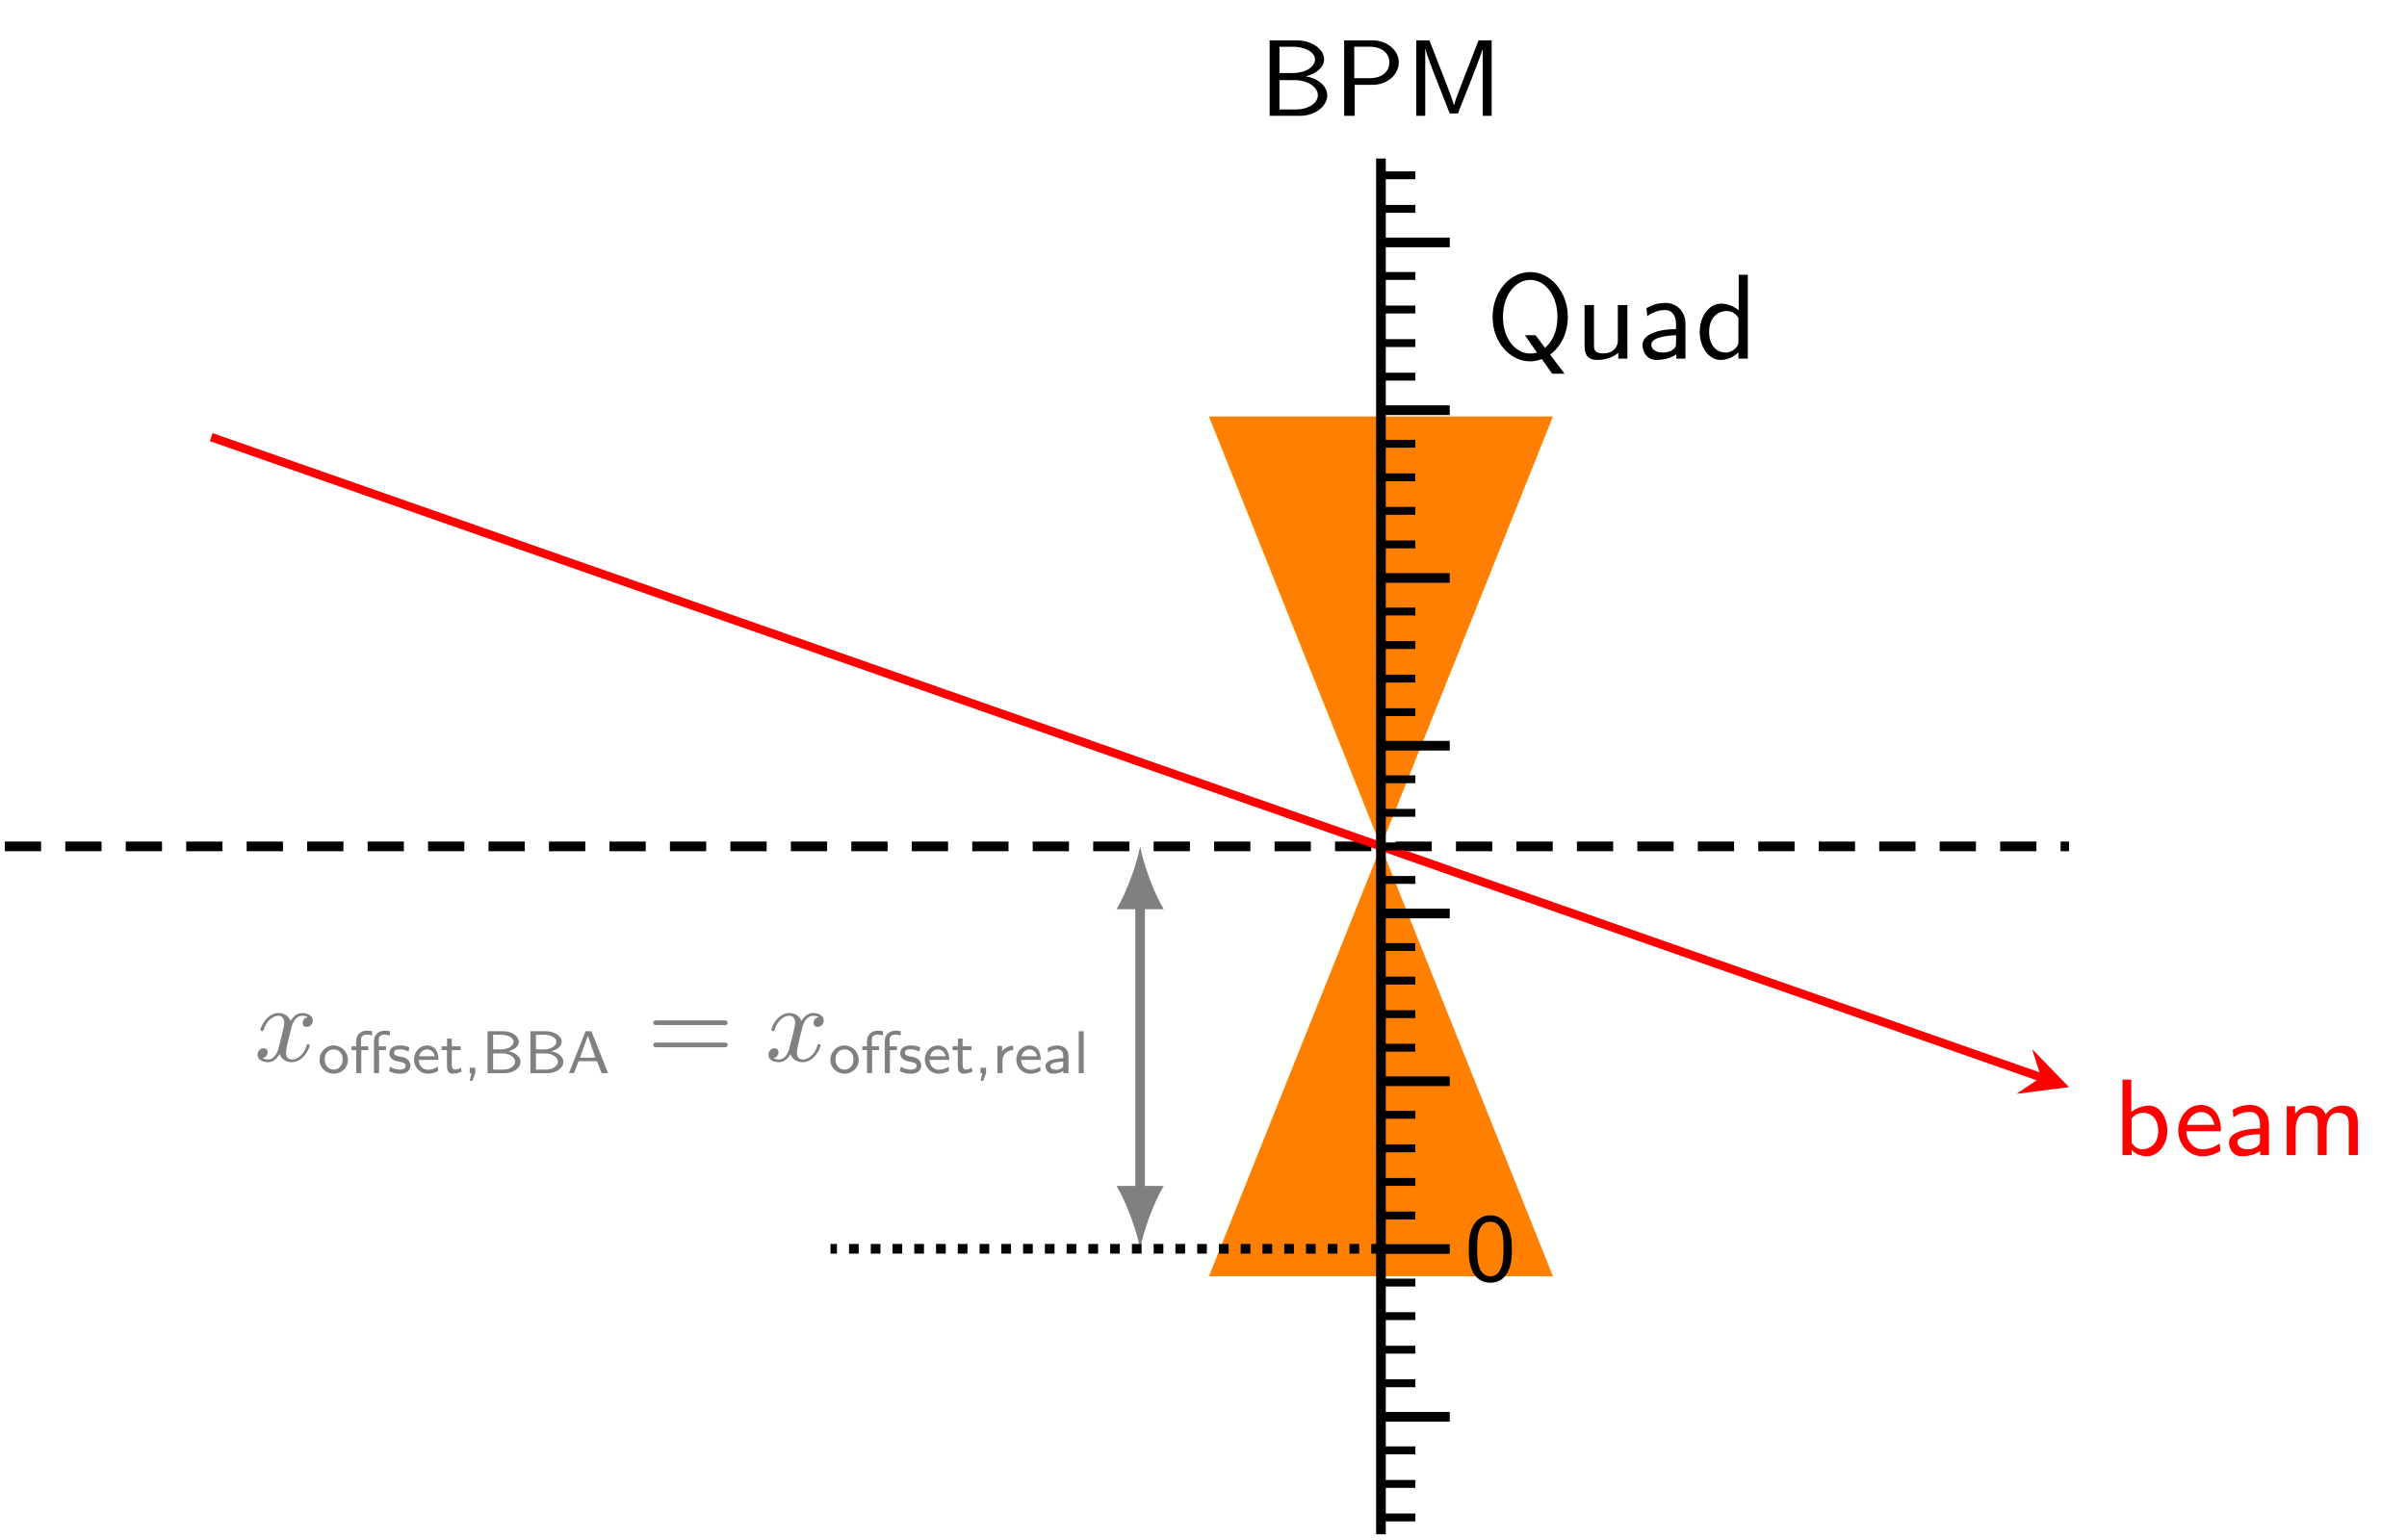
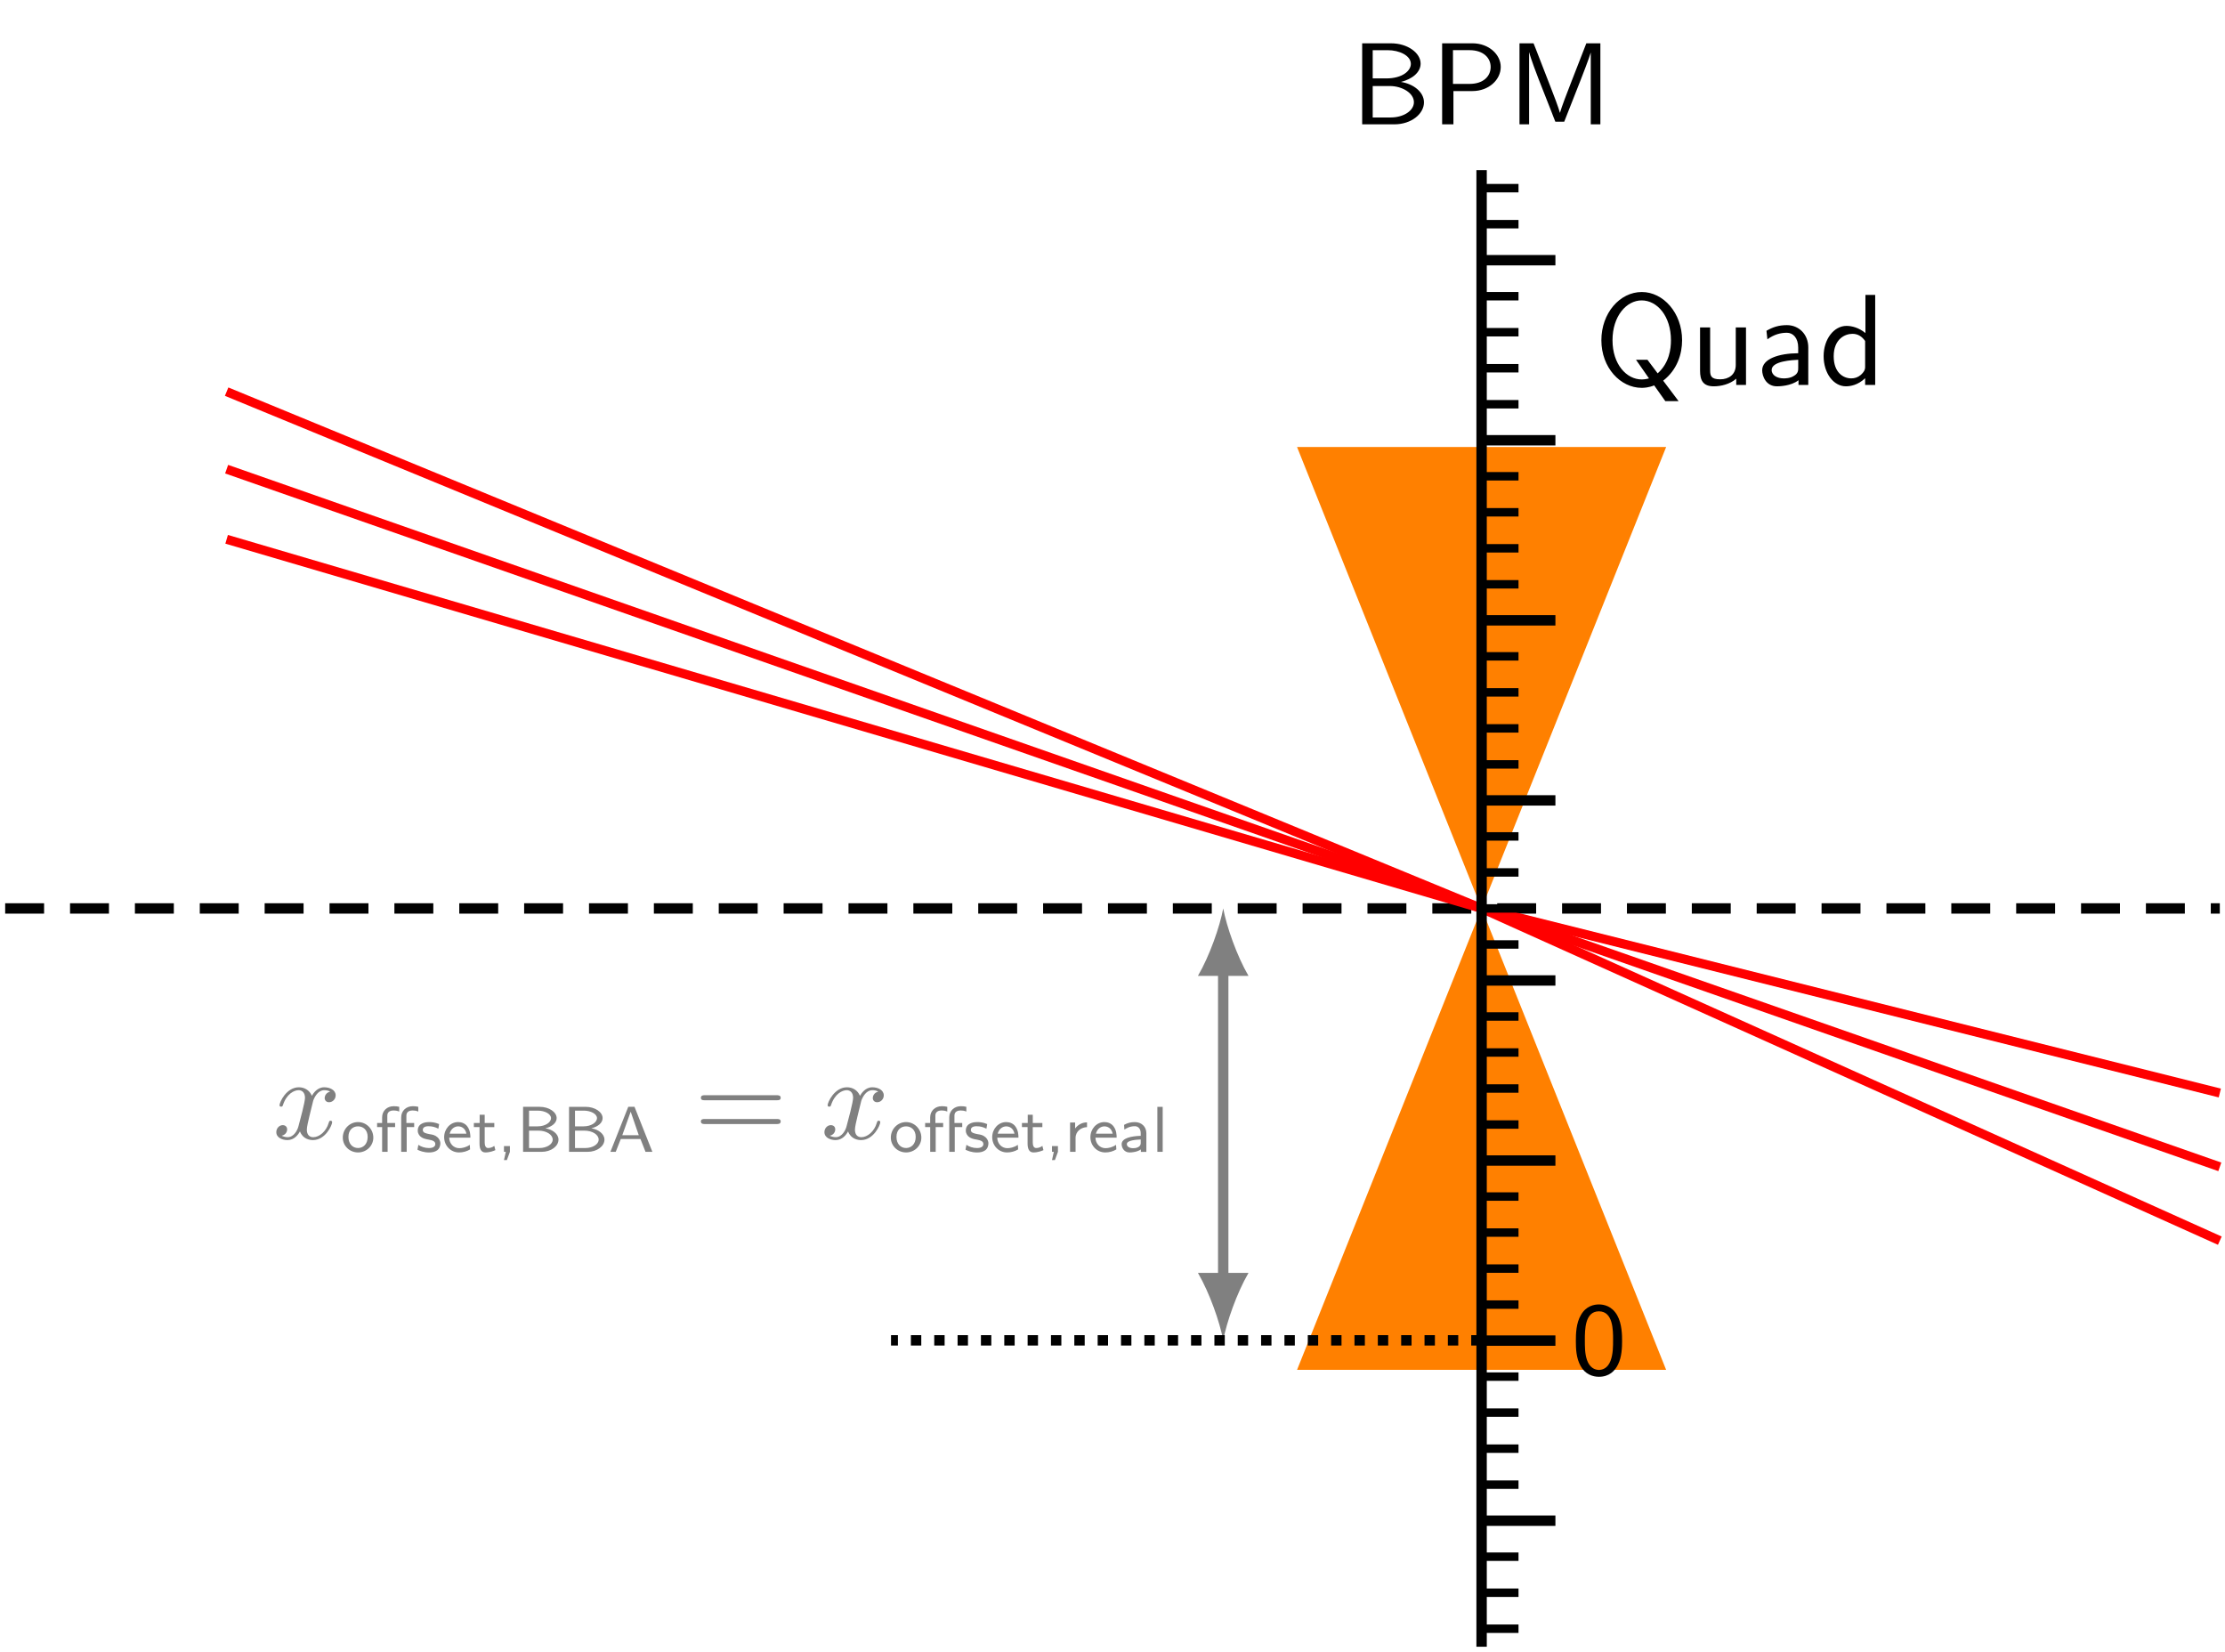
- <svg xmlns="http://www.w3.org/2000/svg" version="1.1" id="svg1" width="264.435" height="169.135" viewBox="0 0 264.435 169.135">
+ <svg xmlns="http://www.w3.org/2000/svg" version="1.1" id="svg1" width="227.835" height="169.135" viewBox="0 0 227.835 169.135">
  <defs id="defs1" />
  <g id="g1">
    <path id="path1" d="M -14.173,35.433 0,0 14.173,35.433 Z" style="fill:#ff8000;fill-opacity:1;fill-rule:nonzero;stroke:none" transform="matrix(1.333333,0,0,-1.333333,151.712,93.01333)" />
    <path id="path2" d="M -14.173,-35.433 0,0 14.173,-35.433 Z" style="fill:#ff8000;fill-opacity:1;fill-rule:nonzero;stroke:none" transform="matrix(1.333333,0,0,-1.333333,151.712,93.01333)" />
    <path id="path3" d="m 5.31,-0.329 c 1.09,-0.844 1.453,-2.062 1.453,-3.105 0,-2.098 -1.441,-3.703 -3.094,-3.703 -1.699,0 -3.105,1.629 -3.105,3.703 0,2.109 1.465,3.656 3.094,3.656 0.164,0 0.527,-0.012 0.961,-0.188 L 5.474,1.242 H 6.493 Z M 4.22,-0.504 c 0,0 -0.27,0.082 -0.551,0.082 -1.172,0 -2.25,-1.16 -2.25,-3.012 0,-1.863 1.078,-3.059 2.238,-3.059 1.195,0 2.25,1.207 2.25,3.059 0,0.645 -0.117,1.734 -1.02,2.543 L 4.102,-1.934 H 3.224 Z M 11.67,-4.418 h -0.785 v 2.883 c 0,0.75 -0.551,1.102 -1.195,1.102 -0.703,0 -0.773,-0.27 -0.773,-0.691 V -4.418 H 8.143 v 3.328 c 0,0.727 0.223,1.195 1.055,1.195 0.527,0 1.23,-0.152 1.723,-0.586 v 0.48 h 0.75 z m 4.784,1.535 c 0,-1.008 -0.727,-1.711 -1.641,-1.711 -0.645,0 -1.102,0.164 -1.57,0.434 l 0.07,0.656 c 0.516,-0.375 1.008,-0.504 1.5,-0.504 0.469,0 0.867,0.398 0.867,1.137 v 0.434 c -1.5,0.012 -2.766,0.434 -2.766,1.312 0,0.422 0.27,1.23 1.137,1.23 0.141,0 1.078,-0.012 1.652,-0.469 v 0.363 h 0.75 z m -0.773,1.57 c 0,0.188 0,0.434 -0.34,0.621 -0.293,0.188 -0.668,0.188 -0.773,0.188 -0.48,0 -0.926,-0.223 -0.926,-0.645 0,-0.691 1.605,-0.762 2.039,-0.785 z m 5.912,-5.602 h -0.75 v 2.93 c -0.527,-0.434 -1.078,-0.551 -1.453,-0.551 -0.984,0 -1.758,1.043 -1.758,2.32 0,1.313 0.762,2.32 1.711,2.32 0.328,0 0.914,-0.082 1.477,-0.621 v 0.516 h 0.773 z m -0.773,5.531 c 0,0.141 -0.012,0.316 -0.328,0.609 -0.234,0.199 -0.48,0.27 -0.738,0.27 -0.621,0 -1.348,-0.457 -1.348,-1.699 0,-1.312 0.855,-1.723 1.441,-1.723 0.445,0 0.75,0.234 0.973,0.551 z m 0,0" style="fill:#000000;fill-opacity:1;fill-rule:nonzero;stroke:none" aria-label="Quad" transform="matrix(1.333333,0,0,1.333333,163.2253,39.41467)" />
    <path id="path4" d="M -113.387,0 H 56.694" style="fill:none;stroke:#000000;stroke-width:0.797;stroke-linecap:butt;stroke-linejoin:miter;stroke-miterlimit:10;stroke-dasharray:2.989, 1.993;stroke-dashoffset:0;stroke-opacity:1" transform="matrix(1.333333,0,0,-1.333333,151.712,93.01333)" />
-     <path id="path5" d="M -96.379,33.732 54.39,-19.036" style="fill:none;stroke:#ff0000;stroke-width:0.697;stroke-linecap:butt;stroke-linejoin:miter;stroke-miterlimit:10;stroke-dasharray:none;stroke-opacity:1" transform="matrix(1.333333,0,0,-1.333333,151.712,93.01333)" />
-     <path id="path6" d="M 2.441,0 -1.464,1.953 0,0 -1.464,-1.953" style="fill:#ff0000;fill-opacity:1;fill-rule:nonzero;stroke:none" transform="matrix(1.258427,0.4404267,0.4404267,-1.258427,224.2319,118.3952)" />
-     <path id="path7" d="M 1.465,-6.223 H 0.739 V 5.46875e-5 H 1.489 V -0.422 c 0.117,0.129 0.574,0.516 1.242,0.516 0.926,0 1.699,-0.902 1.699,-2.098 0,-1.078 -0.598,-2.074 -1.477,-2.074 -0.234,0 -0.879,0.047 -1.488,0.516 z m 0.023,3.223 c 0.129,-0.188 0.457,-0.492 0.973,-0.492 0.539,0 1.219,0.375 1.219,1.488 0,1.16 -0.762,1.523 -1.312,1.523 -0.574,0 -0.832,-0.48 -0.879,-0.563 z m 7.362,1.031 c 0,-0.27 -0.012,-0.949 -0.363,-1.488 -0.375,-0.562 -0.949,-0.68 -1.289,-0.68 -1.043,0 -1.863,0.961 -1.863,2.109 0,1.184 0.879,2.121 1.992,2.121 0.434,0 0.949,-0.105 1.477,-0.434 l -0.059,-0.621 c -0.562,0.41 -1.09,0.48 -1.406,0.48 -0.738,0 -1.312,-0.656 -1.348,-1.488 z M 6.05,-2.496 c 0.141,-0.574 0.586,-1.055 1.148,-1.055 0.328,0 0.938,0.152 1.113,1.055 z m 6.756,-0.094 c 0,-0.891 -0.656,-1.547 -1.535,-1.547 -0.586,0 -1.02,0.152 -1.453,0.398 l 0.059,0.633 c 0.445,-0.328 0.891,-0.457 1.383,-0.457 0.504,0 0.809,0.398 0.809,0.984 v 0.375 c -1.547,0.035 -2.555,0.434 -2.555,1.16 0,0.422 0.27,1.137 1.055,1.137 0.176,0 0.961,-0.012 1.523,-0.434 V 5.46875e-5 h 0.715 z m -0.738,1.336 c 0,0.188 0,0.41 -0.328,0.598 -0.223,0.141 -0.516,0.176 -0.703,0.176 -0.457,0 -0.832,-0.223 -0.832,-0.574 0,-0.645 1.746,-0.668 1.863,-0.668 z m 8.062,-1.406 c 0,-0.668 -0.188,-1.418 -1.266,-1.418 -0.762,0 -1.184,0.457 -1.395,0.738 -0.059,-0.188 -0.246,-0.738 -1.16,-0.738 -0.715,0 -1.148,0.41 -1.348,0.68 V -4.031 H 14.271 V 5.46875e-5 h 0.738 V -2.191 c 0,-0.586 0.234,-1.301 0.914,-1.301 0.902,0 0.902,0.633 0.902,0.891 V 5.46875e-5 h 0.738 V -2.191 c 0,-0.586 0.234,-1.301 0.926,-1.301 0.891,0 0.891,0.633 0.891,0.891 V 5.46875e-5 h 0.75 z m 0,0" style="fill:#ff0000;fill-opacity:1;fill-rule:nonzero;stroke:none" aria-label="beam" transform="matrix(1.333333,0,0,1.333333,232.1947,126.9413)" />
+     <path id="path5" d="M -96.379,33.732 56.694,-19.843" style="fill:none;stroke:#ff0000;stroke-width:0.697;stroke-linecap:butt;stroke-linejoin:miter;stroke-miterlimit:10;stroke-dasharray:none;stroke-opacity:1" transform="matrix(1.333333,0,0,-1.333333,151.712,93.01333)" />
+     <path id="path6" d="M -96.379,28.347 0,0 56.694,-14.173" style="fill:none;stroke:#ff0000;stroke-width:0.697;stroke-linecap:butt;stroke-linejoin:miter;stroke-miterlimit:10;stroke-dasharray:none;stroke-opacity:1" transform="matrix(1.333333,0,0,-1.333333,151.712,93.01333)" />
+     <path id="path7" d="M -96.379,39.685 0,0 56.694,-25.512" style="fill:none;stroke:#ff0000;stroke-width:0.697;stroke-linecap:butt;stroke-linejoin:miter;stroke-miterlimit:10;stroke-dasharray:none;stroke-opacity:1" transform="matrix(1.333333,0,0,-1.333333,151.712,93.01333)" />
    <path id="path8" d="M 0,-56.694 V 56.694" style="fill:none;stroke:#000000;stroke-width:0.797;stroke-linecap:butt;stroke-linejoin:miter;stroke-miterlimit:10;stroke-dasharray:none;stroke-opacity:1" transform="matrix(1.333333,0,0,-1.333333,151.712,93.01333)" />
    <path id="path9" d="M 0,55.311 H 2.835" style="fill:none;stroke:#000000;stroke-width:0.648;stroke-linecap:butt;stroke-linejoin:miter;stroke-miterlimit:10;stroke-dasharray:none;stroke-opacity:1" transform="matrix(1.333333,0,0,-1.333333,151.712,93.01333)" />
    <path id="path10" d="M 0,52.545 H 2.835" style="fill:none;stroke:#000000;stroke-width:0.648;stroke-linecap:butt;stroke-linejoin:miter;stroke-miterlimit:10;stroke-dasharray:none;stroke-opacity:1" transform="matrix(1.333333,0,0,-1.333333,151.712,93.01333)" />
    <path id="path11" d="M 0,49.779 H 5.669" style="fill:none;stroke:#000000;stroke-width:0.797;stroke-linecap:butt;stroke-linejoin:miter;stroke-miterlimit:10;stroke-dasharray:none;stroke-opacity:1" transform="matrix(1.333333,0,0,-1.333333,151.712,93.01333)" />
    <path id="path12" d="M 0,47.014 H 2.835" style="fill:none;stroke:#000000;stroke-width:0.648;stroke-linecap:butt;stroke-linejoin:miter;stroke-miterlimit:10;stroke-dasharray:none;stroke-opacity:1" transform="matrix(1.333333,0,0,-1.333333,151.712,93.01333)" />
    <path id="path13" d="M 0,44.249 H 2.835" style="fill:none;stroke:#000000;stroke-width:0.648;stroke-linecap:butt;stroke-linejoin:miter;stroke-miterlimit:10;stroke-dasharray:none;stroke-opacity:1" transform="matrix(1.333333,0,0,-1.333333,151.712,93.01333)" />
    <path id="path14" d="M 0,41.483 H 2.835" style="fill:none;stroke:#000000;stroke-width:0.648;stroke-linecap:butt;stroke-linejoin:miter;stroke-miterlimit:10;stroke-dasharray:none;stroke-opacity:1" transform="matrix(1.333333,0,0,-1.333333,151.712,93.01333)" />
    <path id="path15" d="M 0,38.717 H 2.835" style="fill:none;stroke:#000000;stroke-width:0.648;stroke-linecap:butt;stroke-linejoin:miter;stroke-miterlimit:10;stroke-dasharray:none;stroke-opacity:1" transform="matrix(1.333333,0,0,-1.333333,151.712,93.01333)" />
    <path id="path16" d="M 0,35.952 H 5.669" style="fill:none;stroke:#000000;stroke-width:0.797;stroke-linecap:butt;stroke-linejoin:miter;stroke-miterlimit:10;stroke-dasharray:none;stroke-opacity:1" transform="matrix(1.333333,0,0,-1.333333,151.712,93.01333)" />
    <path id="path17" d="M 0,33.186 H 2.835" style="fill:none;stroke:#000000;stroke-width:0.648;stroke-linecap:butt;stroke-linejoin:miter;stroke-miterlimit:10;stroke-dasharray:none;stroke-opacity:1" transform="matrix(1.333333,0,0,-1.333333,151.712,93.01333)" />
    <path id="path18" d="M 0,30.421 H 2.835" style="fill:none;stroke:#000000;stroke-width:0.648;stroke-linecap:butt;stroke-linejoin:miter;stroke-miterlimit:10;stroke-dasharray:none;stroke-opacity:1" transform="matrix(1.333333,0,0,-1.333333,151.712,93.01333)" />
    <path id="path19" d="M 0,27.655 H 2.835" style="fill:none;stroke:#000000;stroke-width:0.648;stroke-linecap:butt;stroke-linejoin:miter;stroke-miterlimit:10;stroke-dasharray:none;stroke-opacity:1" transform="matrix(1.333333,0,0,-1.333333,151.712,93.01333)" />
    <path id="path20" d="M 0,24.89 H 2.835" style="fill:none;stroke:#000000;stroke-width:0.648;stroke-linecap:butt;stroke-linejoin:miter;stroke-miterlimit:10;stroke-dasharray:none;stroke-opacity:1" transform="matrix(1.333333,0,0,-1.333333,151.712,93.01333)" />
    <path id="path21" d="M 0,22.124 H 5.669" style="fill:none;stroke:#000000;stroke-width:0.797;stroke-linecap:butt;stroke-linejoin:miter;stroke-miterlimit:10;stroke-dasharray:none;stroke-opacity:1" transform="matrix(1.333333,0,0,-1.333333,151.712,93.01333)" />
    <path id="path22" d="M 0,19.359 H 2.835" style="fill:none;stroke:#000000;stroke-width:0.648;stroke-linecap:butt;stroke-linejoin:miter;stroke-miterlimit:10;stroke-dasharray:none;stroke-opacity:1" transform="matrix(1.333333,0,0,-1.333333,151.712,93.01333)" />
    <path id="path23" d="M 0,16.593 H 2.835" style="fill:none;stroke:#000000;stroke-width:0.648;stroke-linecap:butt;stroke-linejoin:miter;stroke-miterlimit:10;stroke-dasharray:none;stroke-opacity:1" transform="matrix(1.333333,0,0,-1.333333,151.712,93.01333)" />
    <path id="path24" d="M 0,13.827 H 2.835" style="fill:none;stroke:#000000;stroke-width:0.648;stroke-linecap:butt;stroke-linejoin:miter;stroke-miterlimit:10;stroke-dasharray:none;stroke-opacity:1" transform="matrix(1.333333,0,0,-1.333333,151.712,93.01333)" />
    <path id="path25" d="M 0,11.062 H 2.835" style="fill:none;stroke:#000000;stroke-width:0.648;stroke-linecap:butt;stroke-linejoin:miter;stroke-miterlimit:10;stroke-dasharray:none;stroke-opacity:1" transform="matrix(1.333333,0,0,-1.333333,151.712,93.01333)" />
    <path id="path26" d="M 0,8.297 H 5.669" style="fill:none;stroke:#000000;stroke-width:0.797;stroke-linecap:butt;stroke-linejoin:miter;stroke-miterlimit:10;stroke-dasharray:none;stroke-opacity:1" transform="matrix(1.333333,0,0,-1.333333,151.712,93.01333)" />
    <path id="path27" d="M 0,5.531 H 2.835" style="fill:none;stroke:#000000;stroke-width:0.648;stroke-linecap:butt;stroke-linejoin:miter;stroke-miterlimit:10;stroke-dasharray:none;stroke-opacity:1" transform="matrix(1.333333,0,0,-1.333333,151.712,93.01333)" />
    <path id="path28" d="M 0,2.765 H 2.835" style="fill:none;stroke:#000000;stroke-width:0.648;stroke-linecap:butt;stroke-linejoin:miter;stroke-miterlimit:10;stroke-dasharray:none;stroke-opacity:1" transform="matrix(1.333333,0,0,-1.333333,151.712,93.01333)" />
    <path id="path29" d="M 0,0 H 2.835" style="fill:none;stroke:#000000;stroke-width:0.648;stroke-linecap:butt;stroke-linejoin:miter;stroke-miterlimit:10;stroke-dasharray:none;stroke-opacity:1" transform="matrix(1.333333,0,0,-1.333333,151.712,93.01333)" />
    <path id="path30" d="M 0,-2.766 H 2.835" style="fill:none;stroke:#000000;stroke-width:0.648;stroke-linecap:butt;stroke-linejoin:miter;stroke-miterlimit:10;stroke-dasharray:none;stroke-opacity:1" transform="matrix(1.333333,0,0,-1.333333,151.712,93.01333)" />
    <path id="path31" d="M 0,-5.531 H 5.669" style="fill:none;stroke:#000000;stroke-width:0.797;stroke-linecap:butt;stroke-linejoin:miter;stroke-miterlimit:10;stroke-dasharray:none;stroke-opacity:1" transform="matrix(1.333333,0,0,-1.333333,151.712,93.01333)" />
    <path id="path32" d="M 0,-8.297 H 2.835" style="fill:none;stroke:#000000;stroke-width:0.648;stroke-linecap:butt;stroke-linejoin:miter;stroke-miterlimit:10;stroke-dasharray:none;stroke-opacity:1" transform="matrix(1.333333,0,0,-1.333333,151.712,93.01333)" />
    <path id="path33" d="M 0,-11.062 H 2.835" style="fill:none;stroke:#000000;stroke-width:0.648;stroke-linecap:butt;stroke-linejoin:miter;stroke-miterlimit:10;stroke-dasharray:none;stroke-opacity:1" transform="matrix(1.333333,0,0,-1.333333,151.712,93.01333)" />
    <path id="path34" d="M 0,-13.828 H 2.835" style="fill:none;stroke:#000000;stroke-width:0.648;stroke-linecap:butt;stroke-linejoin:miter;stroke-miterlimit:10;stroke-dasharray:none;stroke-opacity:1" transform="matrix(1.333333,0,0,-1.333333,151.712,93.01333)" />
    <path id="path35" d="M 0,-16.593 H 2.835" style="fill:none;stroke:#000000;stroke-width:0.648;stroke-linecap:butt;stroke-linejoin:miter;stroke-miterlimit:10;stroke-dasharray:none;stroke-opacity:1" transform="matrix(1.333333,0,0,-1.333333,151.712,93.01333)" />
    <path id="path36" d="M 0,-19.359 H 5.669" style="fill:none;stroke:#000000;stroke-width:0.797;stroke-linecap:butt;stroke-linejoin:miter;stroke-miterlimit:10;stroke-dasharray:none;stroke-opacity:1" transform="matrix(1.333333,0,0,-1.333333,151.712,93.01333)" />
    <path id="path37" d="M 0,-22.124 H 2.835" style="fill:none;stroke:#000000;stroke-width:0.648;stroke-linecap:butt;stroke-linejoin:miter;stroke-miterlimit:10;stroke-dasharray:none;stroke-opacity:1" transform="matrix(1.333333,0,0,-1.333333,151.712,93.01333)" />
    <path id="path38" d="M 0,-24.89 H 2.835" style="fill:none;stroke:#000000;stroke-width:0.648;stroke-linecap:butt;stroke-linejoin:miter;stroke-miterlimit:10;stroke-dasharray:none;stroke-opacity:1" transform="matrix(1.333333,0,0,-1.333333,151.712,93.01333)" />
    <path id="path39" d="M 0,-27.656 H 2.835" style="fill:none;stroke:#000000;stroke-width:0.648;stroke-linecap:butt;stroke-linejoin:miter;stroke-miterlimit:10;stroke-dasharray:none;stroke-opacity:1" transform="matrix(1.333333,0,0,-1.333333,151.712,93.01333)" />
    <path id="path40" d="M 0,-30.421 H 2.835" style="fill:none;stroke:#000000;stroke-width:0.648;stroke-linecap:butt;stroke-linejoin:miter;stroke-miterlimit:10;stroke-dasharray:none;stroke-opacity:1" transform="matrix(1.333333,0,0,-1.333333,151.712,93.01333)" />
    <path id="path41" d="M 0,-33.186 H 5.669" style="fill:none;stroke:#000000;stroke-width:0.797;stroke-linecap:butt;stroke-linejoin:miter;stroke-miterlimit:10;stroke-dasharray:none;stroke-opacity:1" transform="matrix(1.333333,0,0,-1.333333,151.712,93.01333)" />
    <path id="path42" d="m 3.891,-2.591 c 0,-0.387 0,-1.312 -0.375,-1.969 -0.41,-0.715 -1.02,-0.832 -1.406,-0.832 -0.352,0 -0.973,0.105 -1.371,0.797 -0.387,0.633 -0.398,1.5 -0.398,2.004 0,0.586 0.023,1.312 0.363,1.922 0.352,0.645 0.938,0.832 1.406,0.832 0.797,0 1.242,-0.457 1.477,-0.961 0.281,-0.563 0.305,-1.301 0.305,-1.793 z m -1.781,2.227 c -0.328,0 -0.715,-0.188 -0.914,-0.762 -0.164,-0.48 -0.164,-0.984 -0.164,-1.57 0,-0.727 0,-2.168 1.078,-2.168 1.09,0 1.09,1.441 1.09,2.168 0,0.527 0,1.125 -0.199,1.641 -0.223,0.574 -0.621,0.691 -0.891,0.691 z m 0,0" style="fill:#000000;fill-opacity:1;fill-rule:nonzero;stroke:none" aria-label="0" transform="matrix(1.333333,0,0,1.333333,160.9093,140.748)" />
    <path id="path43" d="M 0,-35.952 H 2.835" style="fill:none;stroke:#000000;stroke-width:0.648;stroke-linecap:butt;stroke-linejoin:miter;stroke-miterlimit:10;stroke-dasharray:none;stroke-opacity:1" transform="matrix(1.333333,0,0,-1.333333,151.712,93.01333)" />
    <path id="path44" d="M 0,-38.718 H 2.835" style="fill:none;stroke:#000000;stroke-width:0.648;stroke-linecap:butt;stroke-linejoin:miter;stroke-miterlimit:10;stroke-dasharray:none;stroke-opacity:1" transform="matrix(1.333333,0,0,-1.333333,151.712,93.01333)" />
    <path id="path45" d="M 0,-41.483 H 2.835" style="fill:none;stroke:#000000;stroke-width:0.648;stroke-linecap:butt;stroke-linejoin:miter;stroke-miterlimit:10;stroke-dasharray:none;stroke-opacity:1" transform="matrix(1.333333,0,0,-1.333333,151.712,93.01333)" />
    <path id="path46" d="M 0,-44.249 H 2.835" style="fill:none;stroke:#000000;stroke-width:0.648;stroke-linecap:butt;stroke-linejoin:miter;stroke-miterlimit:10;stroke-dasharray:none;stroke-opacity:1" transform="matrix(1.333333,0,0,-1.333333,151.712,93.01333)" />
    <path id="path47" d="M 0,-47.014 H 5.669" style="fill:none;stroke:#000000;stroke-width:0.797;stroke-linecap:butt;stroke-linejoin:miter;stroke-miterlimit:10;stroke-dasharray:none;stroke-opacity:1" transform="matrix(1.333333,0,0,-1.333333,151.712,93.01333)" />
    <path id="path48" d="M 0,-49.78 H 2.835" style="fill:none;stroke:#000000;stroke-width:0.648;stroke-linecap:butt;stroke-linejoin:miter;stroke-miterlimit:10;stroke-dasharray:none;stroke-opacity:1" transform="matrix(1.333333,0,0,-1.333333,151.712,93.01333)" />
    <path id="path49" d="M 0,-52.546 H 2.835" style="fill:none;stroke:#000000;stroke-width:0.648;stroke-linecap:butt;stroke-linejoin:miter;stroke-miterlimit:10;stroke-dasharray:none;stroke-opacity:1" transform="matrix(1.333333,0,0,-1.333333,151.712,93.01333)" />
    <path id="path50" d="M 0,-55.311 H 2.835" style="fill:none;stroke:#000000;stroke-width:0.648;stroke-linecap:butt;stroke-linejoin:miter;stroke-miterlimit:10;stroke-dasharray:none;stroke-opacity:1" transform="matrix(1.333333,0,0,-1.333333,151.712,93.01333)" />
    <path id="path51" d="M 0.878,-6.222 V 8.515625e-4 H 3.339 c 1.336,0 2.285,-0.82 2.285,-1.687 0,-0.797 -0.809,-1.418 -1.77,-1.57 0.891,-0.223 1.512,-0.75 1.512,-1.406 0,-0.82 -0.996,-1.559 -2.273,-1.559 z M 1.687,-3.526 v -2.168 h 1.148 c 0.914,0 1.781,0.422 1.781,1.055 0,0.516 -0.633,1.113 -1.887,1.113 z m 0,3 V -2.941 h 1.312 c 0.949,0 1.852,0.539 1.852,1.242 0,0.645 -0.785,1.172 -1.781,1.172 z M 9.339,-2.554 c 1.266,0 2.18,-0.867 2.18,-1.852 0,-0.949 -0.902,-1.816 -2.18,-1.816 H 7.019 V 8.515625e-4 H 7.886 V -2.554 Z m -0.211,-3.141 c 1.031,0 1.617,0.574 1.617,1.289 0,0.727 -0.574,1.301 -1.617,1.301 H 7.851 v -2.59 z m 7.77,2.543 c -0.234,0.598 -0.715,1.84 -0.832,2.273 C 15.972,-1.241 15.562,-2.331 15.386,-2.765 L 14.203,-5.812 14.038,-6.222 H 12.96 V 8.515625e-4 h 0.738 V -5.519 h 0.012 c 0.105,0.457 0.621,1.793 0.715,2.039 l 0.996,2.531 c 0.07,0.176 0.234,0.621 0.293,0.75 h 0.68 l 1.242,-3.152 c 0.129,-0.328 0.68,-1.746 0.797,-2.168 V 8.515625e-4 h 0.738 V -6.222 h -1.078 z m 0,0" style="fill:#000000;fill-opacity:1;fill-rule:nonzero;stroke:none" aria-label="BPM" transform="matrix(1.333333,0,0,1.333333,138.3133,12.72933)" />
    <path id="path52" d="M -19.843,-28.503 V -4.662" style="fill:none;stroke:#808080;stroke-width:0.797;stroke-linecap:butt;stroke-linejoin:miter;stroke-miterlimit:10;stroke-dasharray:none;stroke-opacity:1" transform="matrix(1.333333,0,0,-1.333333,151.712,93.01333)" />
    <path id="path53" d="M 4.662,0 C 3.281,0.259 1.036,1.036 -0.518,1.943 V -1.943 C 1.036,-1.036 3.281,-0.259 4.662,0" style="fill:#808080;fill-opacity:1;fill-rule:nonzero;stroke:none" transform="matrix(0,1.333333,1.333333,0,125.2551,131.0176)" />
    <path id="path54" d="M 4.662,0 C 3.281,0.259 1.036,1.036 -0.518,1.943 V -1.943 C 1.036,-1.036 3.281,-0.259 4.662,0" style="fill:#808080;fill-opacity:1;fill-rule:nonzero;stroke:none" transform="matrix(0,-1.333333,-1.333333,0,125.2551,99.22997)" />
    <g id="g54" aria-label="x&#10;ofset,BBA&#10;=x&#10;ofset,real" transform="matrix(1.333333,0,0,1.333333,27.932,116.6053)">
      <path id="path55" d="m 4.407,-3.621 c -0.328,0.059 -0.422,0.352 -0.422,0.48 0,0.176 0.117,0.328 0.34,0.328 0.258,0 0.504,-0.223 0.504,-0.527 0,-0.422 -0.457,-0.621 -0.879,-0.621 -0.539,0 -0.844,0.469 -0.949,0.656 -0.176,-0.434 -0.574,-0.656 -0.996,-0.656 -0.961,0 -1.488,1.148 -1.488,1.383 0,0.082 0.07,0.105 0.129,0.105 0.082,0 0.105,-0.047 0.129,-0.105 0.281,-0.879 0.867,-1.16 1.207,-1.16 0.258,0 0.492,0.176 0.492,0.586 0,0.328 -0.387,1.758 -0.504,2.191 -0.07,0.281 -0.34,0.832 -0.832,0.832 -0.176,0 -0.363,-0.059 -0.457,-0.117 0.246,-0.035 0.422,-0.246 0.422,-0.48 0,-0.223 -0.164,-0.328 -0.34,-0.328 -0.258,0 -0.492,0.234 -0.492,0.539 0,0.434 0.48,0.609 0.855,0.609 0.527,0 0.832,-0.422 0.961,-0.668 0.223,0.598 0.762,0.668 0.996,0.668 0.973,0 1.477,-1.16 1.477,-1.371 0,-0.047 -0.023,-0.117 -0.117,-0.117 -0.094,0 -0.105,0.035 -0.152,0.176 -0.188,0.645 -0.715,1.09 -1.184,1.09 -0.258,0 -0.492,-0.152 -0.492,-0.586 0,-0.199 0.117,-0.691 0.199,-1.031 0.035,-0.164 0.281,-1.137 0.293,-1.195 0.117,-0.316 0.387,-0.797 0.844,-0.797 0.152,0 0.328,0.023 0.457,0.117 z m 0,0" style="fill:#808080;fill-opacity:1;fill-rule:nonzero;stroke:none" />
      <path id="path56" d="m 7.721,-0.094 c 0,-0.656 -0.527,-1.195 -1.172,-1.195 -0.656,0 -1.172,0.539 -1.172,1.195 0,0.633 0.527,1.137 1.172,1.137 0.645,0 1.172,-0.504 1.172,-1.137 z m -1.172,0.797 c -0.398,0 -0.738,-0.293 -0.738,-0.855 0,-0.562 0.363,-0.809 0.738,-0.809 0.375,0 0.738,0.258 0.738,0.809 0,0.574 -0.363,0.855 -0.738,0.855 z M 8.82,-0.902 H 9.394 V -1.219 H 8.796 v -0.574 c 0,-0.352 0.34,-0.387 0.48,-0.387 0.117,0 0.258,0.012 0.434,0.082 v -0.363 c -0.129,-0.035 -0.281,-0.047 -0.422,-0.047 -0.516,0 -0.891,0.363 -0.891,0.855 v 0.434 H 8.011 v 0.316 h 0.387 v 1.898 h 0.422 z m 1.465,0 h 0.574 V -1.219 h -0.598 v -0.574 c 0,-0.352 0.34,-0.387 0.48,-0.387 0.117,0 0.258,0.012 0.434,0.082 v -0.363 c -0.129,-0.035 -0.281,-0.047 -0.422,-0.047 -0.516,0 -0.891,0.363 -0.891,0.855 v 2.648 h 0.422 z m 2.49,-0.234 c -0.34,-0.141 -0.586,-0.152 -0.762,-0.152 -0.129,0 -0.879,0 -0.879,0.656 0,0.234 0.129,0.363 0.188,0.434 0.176,0.164 0.387,0.211 0.656,0.258 0.234,0.047 0.504,0.094 0.504,0.34 0,0.305 -0.422,0.305 -0.492,0.305 -0.316,0 -0.609,-0.105 -0.809,-0.246 l -0.07,0.375 c 0.164,0.082 0.469,0.211 0.879,0.211 0.234,0 0.445,-0.035 0.633,-0.164 0.188,-0.141 0.246,-0.363 0.246,-0.527 0,-0.094 -0.012,-0.281 -0.223,-0.48 -0.188,-0.164 -0.363,-0.199 -0.598,-0.234 -0.293,-0.059 -0.527,-0.105 -0.527,-0.328 0,-0.281 0.363,-0.281 0.434,-0.281 0.293,0 0.504,0.059 0.762,0.188 z m 2.355,1.594 c -0.281,0.199 -0.598,0.258 -0.809,0.258 -0.434,0 -0.762,-0.352 -0.773,-0.809 h 1.629 c 0,-0.234 -0.023,-0.562 -0.223,-0.844 -0.176,-0.258 -0.469,-0.352 -0.715,-0.352 -0.609,0 -1.078,0.527 -1.078,1.16 0,0.645 0.492,1.172 1.148,1.172 0.293,0 0.598,-0.082 0.844,-0.234 z m -1.547,-0.855 c 0.105,-0.398 0.398,-0.562 0.656,-0.562 0.211,0 0.539,0.105 0.633,0.562 z m 2.692,-0.504 h 0.738 V -1.219 h -0.738 v -0.633 h -0.387 v 0.633 h -0.445 v 0.316 h 0.434 v 1.266 c 0,0.328 0.082,0.68 0.445,0.68 0.352,0 0.633,-0.117 0.773,-0.176 l -0.082,-0.328 c -0.164,0.129 -0.34,0.164 -0.48,0.164 -0.199,0 -0.258,-0.211 -0.258,-0.434 z m 1.937,1.898 v -0.445 h -0.457 v 0.445 h 0.141 L 17.755,1.629 h 0.223 z m 1.011,-3.457 v 3.457 h 1.418 c 0.738,0 1.301,-0.434 1.301,-0.938 0,-0.434 -0.457,-0.785 -1.008,-0.867 C 21.449,-0.937 21.801,-1.23 21.801,-1.594 c 0,-0.457 -0.574,-0.867 -1.312,-0.867 z m 0.457,1.5 V -2.168 h 0.668 c 0.551,0 1.02,0.258 1.02,0.574 0,0.34 -0.457,0.633 -1.02,0.633 z m 0,1.664 v -1.336 h 0.715 c 0.633,0 1.102,0.316 1.102,0.691 0,0.363 -0.469,0.645 -1.02,0.645 z m 3.073,-3.164 v 3.457 h 1.418 c 0.738,0 1.301,-0.434 1.301,-0.938 0,-0.434 -0.457,-0.785 -1.008,-0.867 0.516,-0.129 0.867,-0.422 0.867,-0.785 0,-0.457 -0.574,-0.867 -1.312,-0.867 z m 0.457,1.5 V -2.168 h 0.668 c 0.551,0 1.02,0.258 1.02,0.574 0,0.34 -0.457,0.633 -1.02,0.633 z m 0,1.664 v -1.336 h 0.715 c 0.633,0 1.102,0.316 1.102,0.691 0,0.363 -0.469,0.645 -1.02,0.645 z M 27.78,-2.461 H 27.3 L 25.929,0.996 h 0.41 l 0.387,-0.984 h 1.512 l 0.387,0.984 h 0.527 z m -0.293,0.375 0.621,1.805 h -1.266 z m 0,0" style="fill:#808080;fill-opacity:1;fill-rule:nonzero;stroke:none" />
      <path id="path57" d="m 38.714,-2.965 c 0.117,0 0.293,0 0.293,-0.188 0,-0.199 -0.199,-0.199 -0.328,-0.199 h -5.473 c -0.141,0 -0.328,0 -0.328,0.199 0,0.188 0.176,0.188 0.293,0.188 z m -0.035,1.828 c 0.129,0 0.328,0 0.328,-0.199 0,-0.188 -0.176,-0.188 -0.293,-0.188 h -5.543 c -0.117,0 -0.293,0 -0.293,0.188 0,0.199 0.188,0.199 0.328,0.199 z m 0,0" style="fill:#808080;fill-opacity:1;fill-rule:nonzero;stroke:none" />
      <path id="path58" d="m 46.501,-3.621 c -0.328,0.059 -0.422,0.352 -0.422,0.48 0,0.176 0.117,0.328 0.34,0.328 0.258,0 0.504,-0.223 0.504,-0.527 0,-0.422 -0.457,-0.621 -0.879,-0.621 -0.539,0 -0.844,0.469 -0.949,0.656 -0.176,-0.434 -0.574,-0.656 -0.996,-0.656 -0.961,0 -1.488,1.148 -1.488,1.383 0,0.082 0.07,0.105 0.129,0.105 0.082,0 0.105,-0.047 0.129,-0.105 0.281,-0.879 0.867,-1.16 1.207,-1.16 0.258,0 0.492,0.176 0.492,0.586 0,0.328 -0.387,1.758 -0.504,2.191 -0.07,0.281 -0.34,0.832 -0.832,0.832 -0.176,0 -0.363,-0.059 -0.457,-0.117 0.246,-0.035 0.422,-0.246 0.422,-0.48 0,-0.223 -0.164,-0.328 -0.34,-0.328 -0.258,0 -0.492,0.234 -0.492,0.539 0,0.434 0.48,0.609 0.855,0.609 0.527,0 0.832,-0.422 0.961,-0.668 0.223,0.598 0.762,0.668 0.996,0.668 0.973,0 1.477,-1.16 1.477,-1.371 0,-0.047 -0.023,-0.117 -0.117,-0.117 -0.094,0 -0.105,0.035 -0.152,0.176 -0.188,0.645 -0.715,1.09 -1.184,1.09 -0.258,0 -0.492,-0.152 -0.492,-0.586 0,-0.199 0.117,-0.691 0.199,-1.031 0.035,-0.164 0.281,-1.137 0.293,-1.195 0.117,-0.316 0.387,-0.797 0.844,-0.797 0.152,0 0.328,0.023 0.457,0.117 z m 0,0" style="fill:#808080;fill-opacity:1;fill-rule:nonzero;stroke:none" />
      <path id="path59" d="m 49.809,-0.094 c 0,-0.656 -0.527,-1.195 -1.172,-1.195 -0.656,0 -1.172,0.539 -1.172,1.195 0,0.633 0.527,1.137 1.172,1.137 0.645,0 1.172,-0.504 1.172,-1.137 z m -1.172,0.797 c -0.398,0 -0.738,-0.293 -0.738,-0.855 0,-0.562 0.363,-0.809 0.738,-0.809 0.375,0 0.738,0.258 0.738,0.809 0,0.574 -0.363,0.855 -0.738,0.855 z m 2.273,-1.605 h 0.574 V -1.219 h -0.598 v -0.574 c 0,-0.352 0.34,-0.387 0.48,-0.387 0.117,0 0.258,0.012 0.434,0.082 v -0.363 c -0.129,-0.035 -0.281,-0.047 -0.422,-0.047 -0.516,0 -0.891,0.363 -0.891,0.855 v 0.434 h -0.387 v 0.316 H 50.489 v 1.898 h 0.422 z m 1.465,0 h 0.574 V -1.219 h -0.598 v -0.574 c 0,-0.352 0.34,-0.387 0.48,-0.387 0.117,0 0.258,0.012 0.434,0.082 v -0.363 c -0.129,-0.035 -0.281,-0.047 -0.422,-0.047 -0.516,0 -0.891,0.363 -0.891,0.855 v 2.648 h 0.422 z m 2.49,-0.234 c -0.34,-0.141 -0.586,-0.152 -0.762,-0.152 -0.129,0 -0.879,0 -0.879,0.656 0,0.234 0.129,0.363 0.188,0.434 0.176,0.164 0.387,0.211 0.656,0.258 0.234,0.047 0.504,0.094 0.504,0.34 0,0.305 -0.422,0.305 -0.492,0.305 -0.316,0 -0.609,-0.105 -0.809,-0.246 l -0.07,0.375 c 0.164,0.082 0.469,0.211 0.879,0.211 0.234,0 0.445,-0.035 0.633,-0.164 0.188,-0.141 0.246,-0.363 0.246,-0.527 0,-0.094 -0.012,-0.281 -0.223,-0.48 -0.188,-0.164 -0.363,-0.199 -0.598,-0.234 -0.293,-0.059 -0.527,-0.105 -0.527,-0.328 0,-0.281 0.363,-0.281 0.434,-0.281 0.293,0 0.504,0.059 0.762,0.188 z m 2.355,1.594 c -0.281,0.199 -0.598,0.258 -0.809,0.258 -0.434,0 -0.762,-0.352 -0.773,-0.809 h 1.629 c 0,-0.234 -0.023,-0.562 -0.223,-0.844 -0.176,-0.258 -0.469,-0.352 -0.715,-0.352 -0.609,0 -1.078,0.527 -1.078,1.16 0,0.645 0.492,1.172 1.148,1.172 0.293,0 0.598,-0.082 0.844,-0.234 z m -1.547,-0.855 c 0.105,-0.398 0.398,-0.562 0.656,-0.562 0.211,0 0.539,0.105 0.633,0.562 z m 2.692,-0.504 h 0.738 V -1.219 H 58.366 v -0.633 h -0.387 v 0.633 h -0.445 v 0.316 h 0.434 v 1.266 c 0,0.328 0.082,0.68 0.445,0.68 0.352,0 0.633,-0.117 0.773,-0.176 l -0.082,-0.328 c -0.164,0.129 -0.34,0.164 -0.48,0.164 -0.199,0 -0.258,-0.211 -0.258,-0.434 z m 1.934,1.898 v -0.445 h -0.457 v 0.445 h 0.141 L 59.843,1.629 h 0.223 z m 1.354,-1.066 c 0,-0.527 0.445,-0.82 0.879,-0.832 V -1.266 c -0.41,0 -0.715,0.211 -0.914,0.469 V -1.254 h -0.387 v 2.25 h 0.422 z m 3.108,0.527 c -0.281,0.199 -0.598,0.258 -0.809,0.258 -0.434,0 -0.762,-0.352 -0.773,-0.809 h 1.629 c 0,-0.234 -0.023,-0.562 -0.223,-0.844 -0.176,-0.258 -0.469,-0.352 -0.715,-0.352 -0.609,0 -1.078,0.527 -1.078,1.16 0,0.645 0.492,1.172 1.148,1.172 0.293,0 0.598,-0.082 0.844,-0.234 z m -1.547,-0.855 c 0.105,-0.398 0.398,-0.562 0.656,-0.562 0.211,0 0.539,0.105 0.633,0.562 z m 3.876,-0.035 c 0,-0.516 -0.387,-0.855 -0.879,-0.855 -0.316,0 -0.551,0.059 -0.832,0.211 l 0.023,0.363 c 0.164,-0.105 0.41,-0.258 0.809,-0.258 0.223,0 0.445,0.164 0.445,0.539 v 0.199 c -0.738,0.023 -1.465,0.176 -1.465,0.645 0,0.246 0.176,0.633 0.609,0.633 0.211,0 0.609,-0.047 0.867,-0.234 v 0.188 h 0.422 z m -0.434,0.727 c 0,0.094 0,0.223 -0.176,0.328 -0.152,0.094 -0.352,0.094 -0.41,0.094 -0.27,0 -0.48,-0.117 -0.48,-0.316 0,-0.316 0.844,-0.34 1.066,-0.352 z m 1.688,-2.754 h -0.41 v 3.457 h 0.41 z m 0,0" style="fill:#808080;fill-opacity:1;fill-rule:nonzero;stroke:none" />
    </g>
    <path id="path60" d="M 0,-33.166 H -45.355" style="fill:none;stroke:#000000;stroke-width:0.797;stroke-linecap:butt;stroke-linejoin:miter;stroke-miterlimit:10;stroke-dasharray:0.797, 0.996;stroke-dashoffset:0;stroke-opacity:1" transform="matrix(1.333333,0,0,-1.333333,151.712,93.01333)" />
  </g>
</svg>
